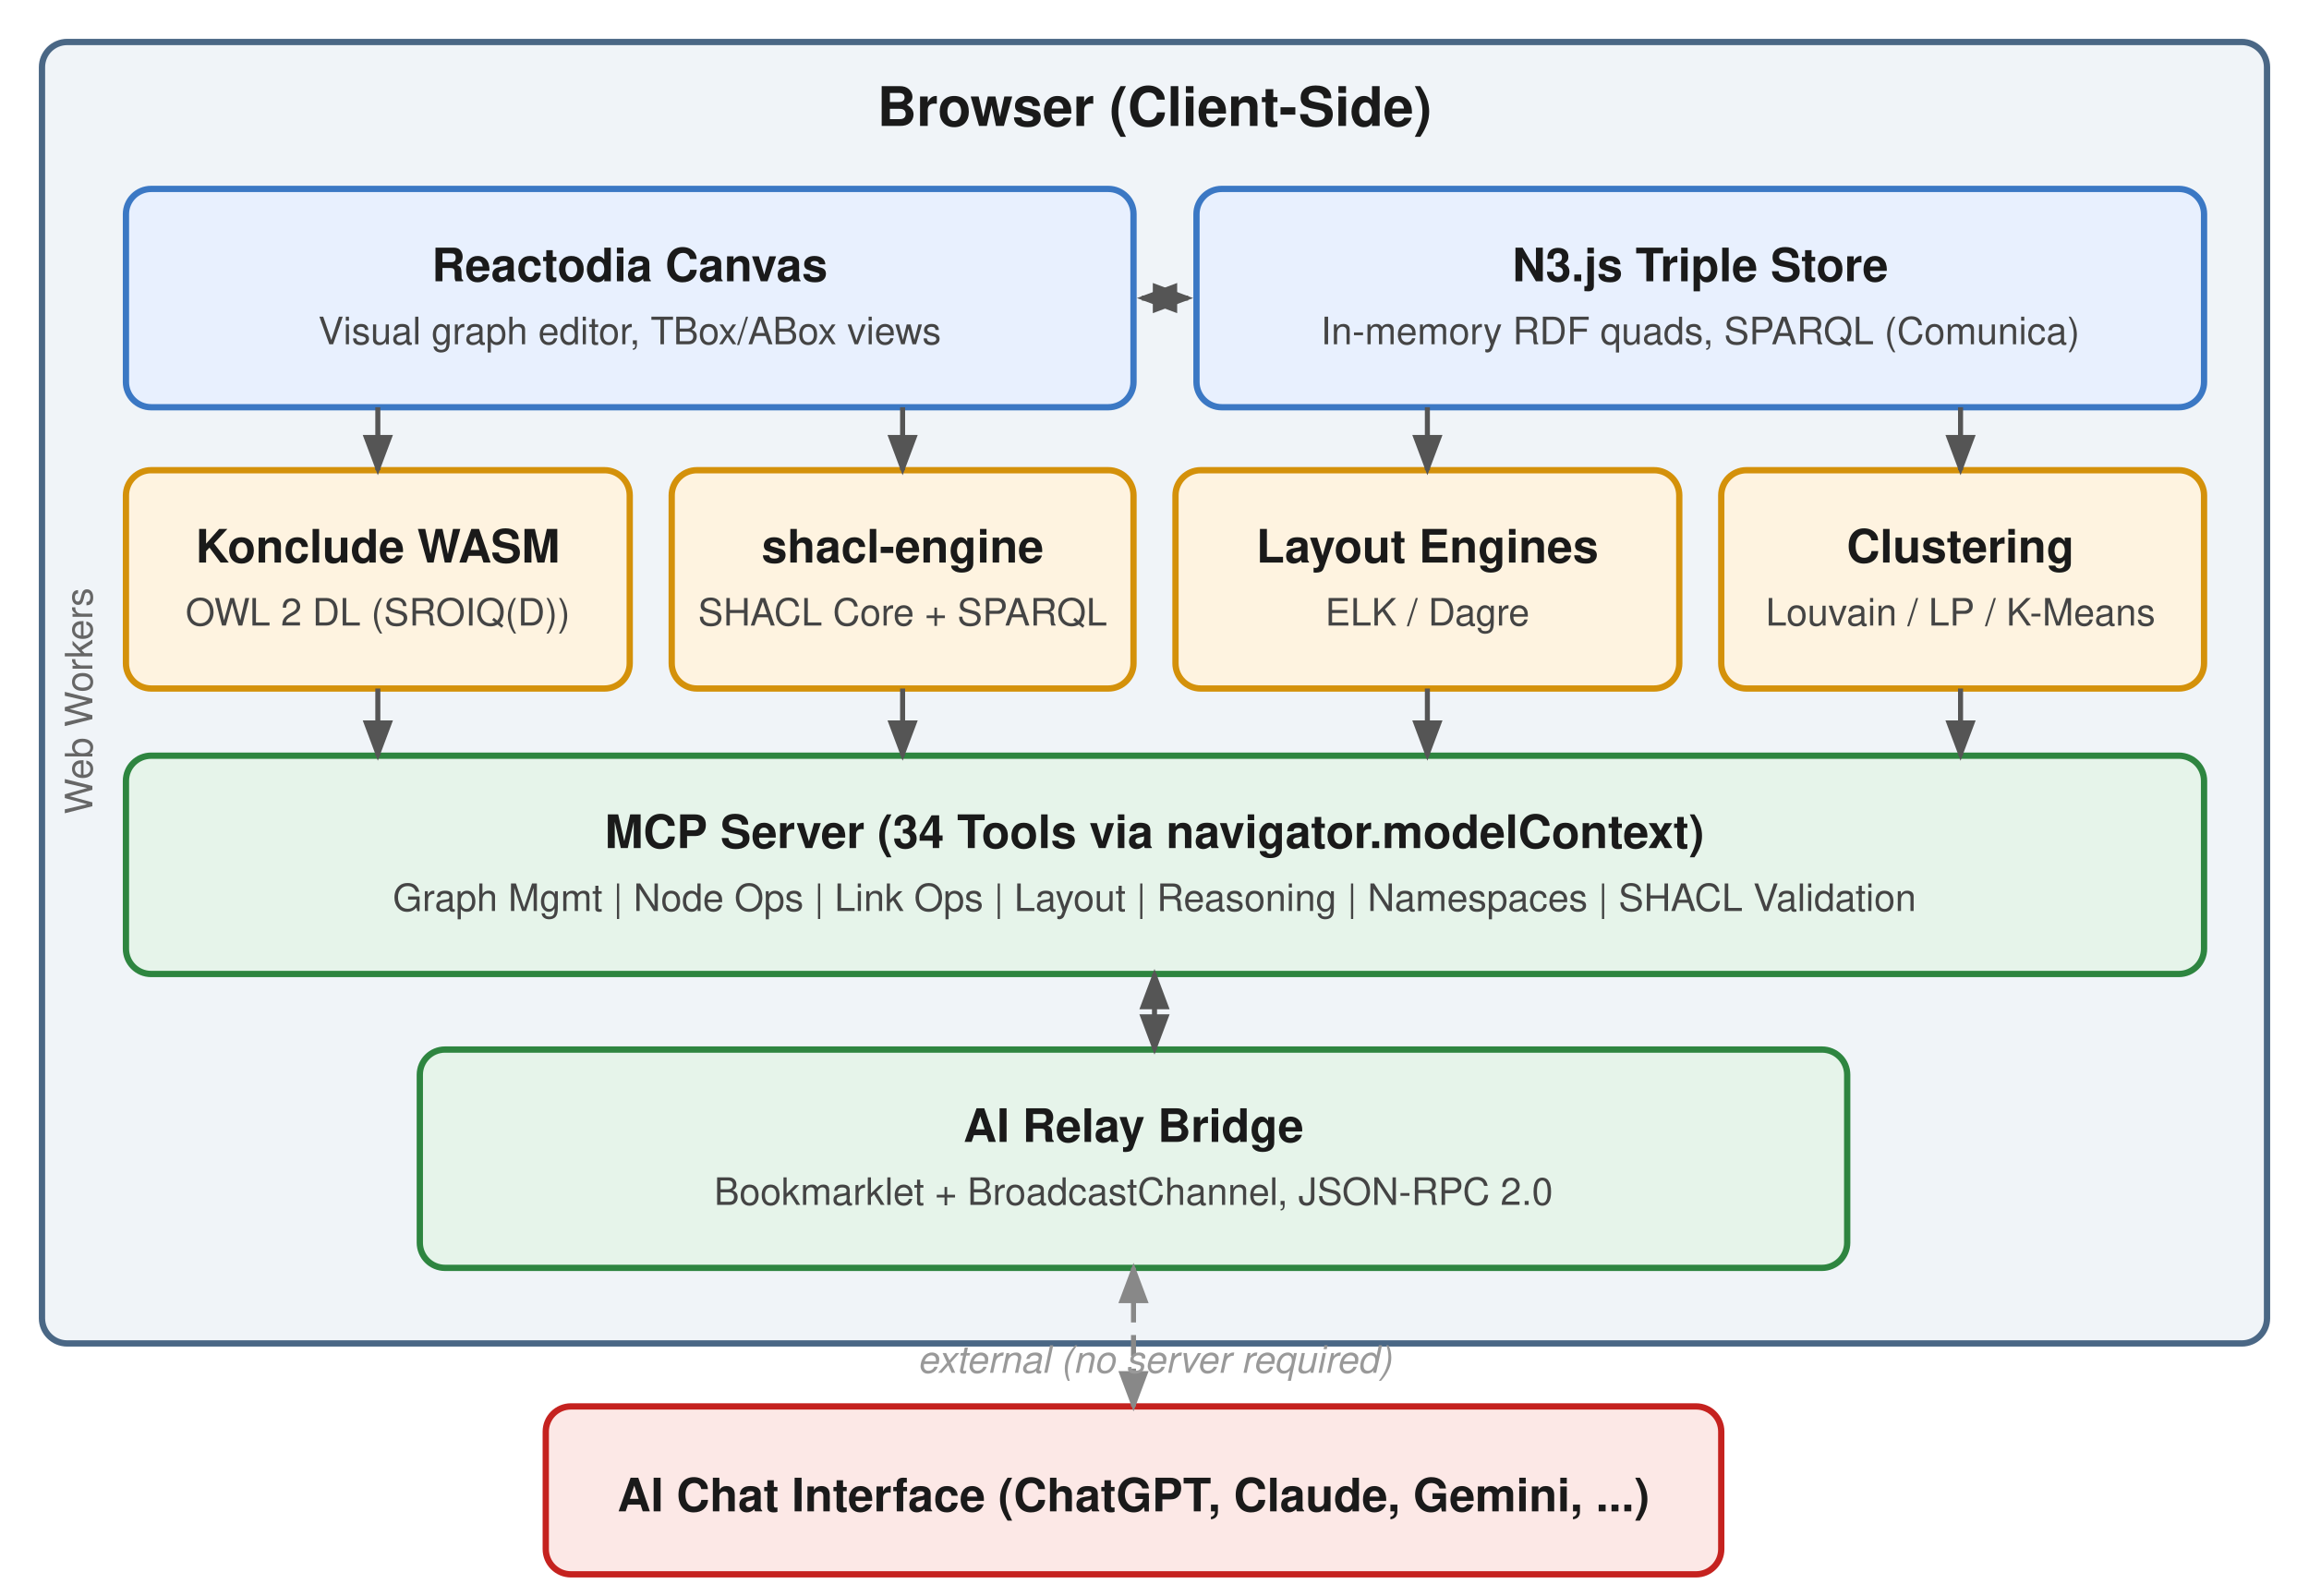
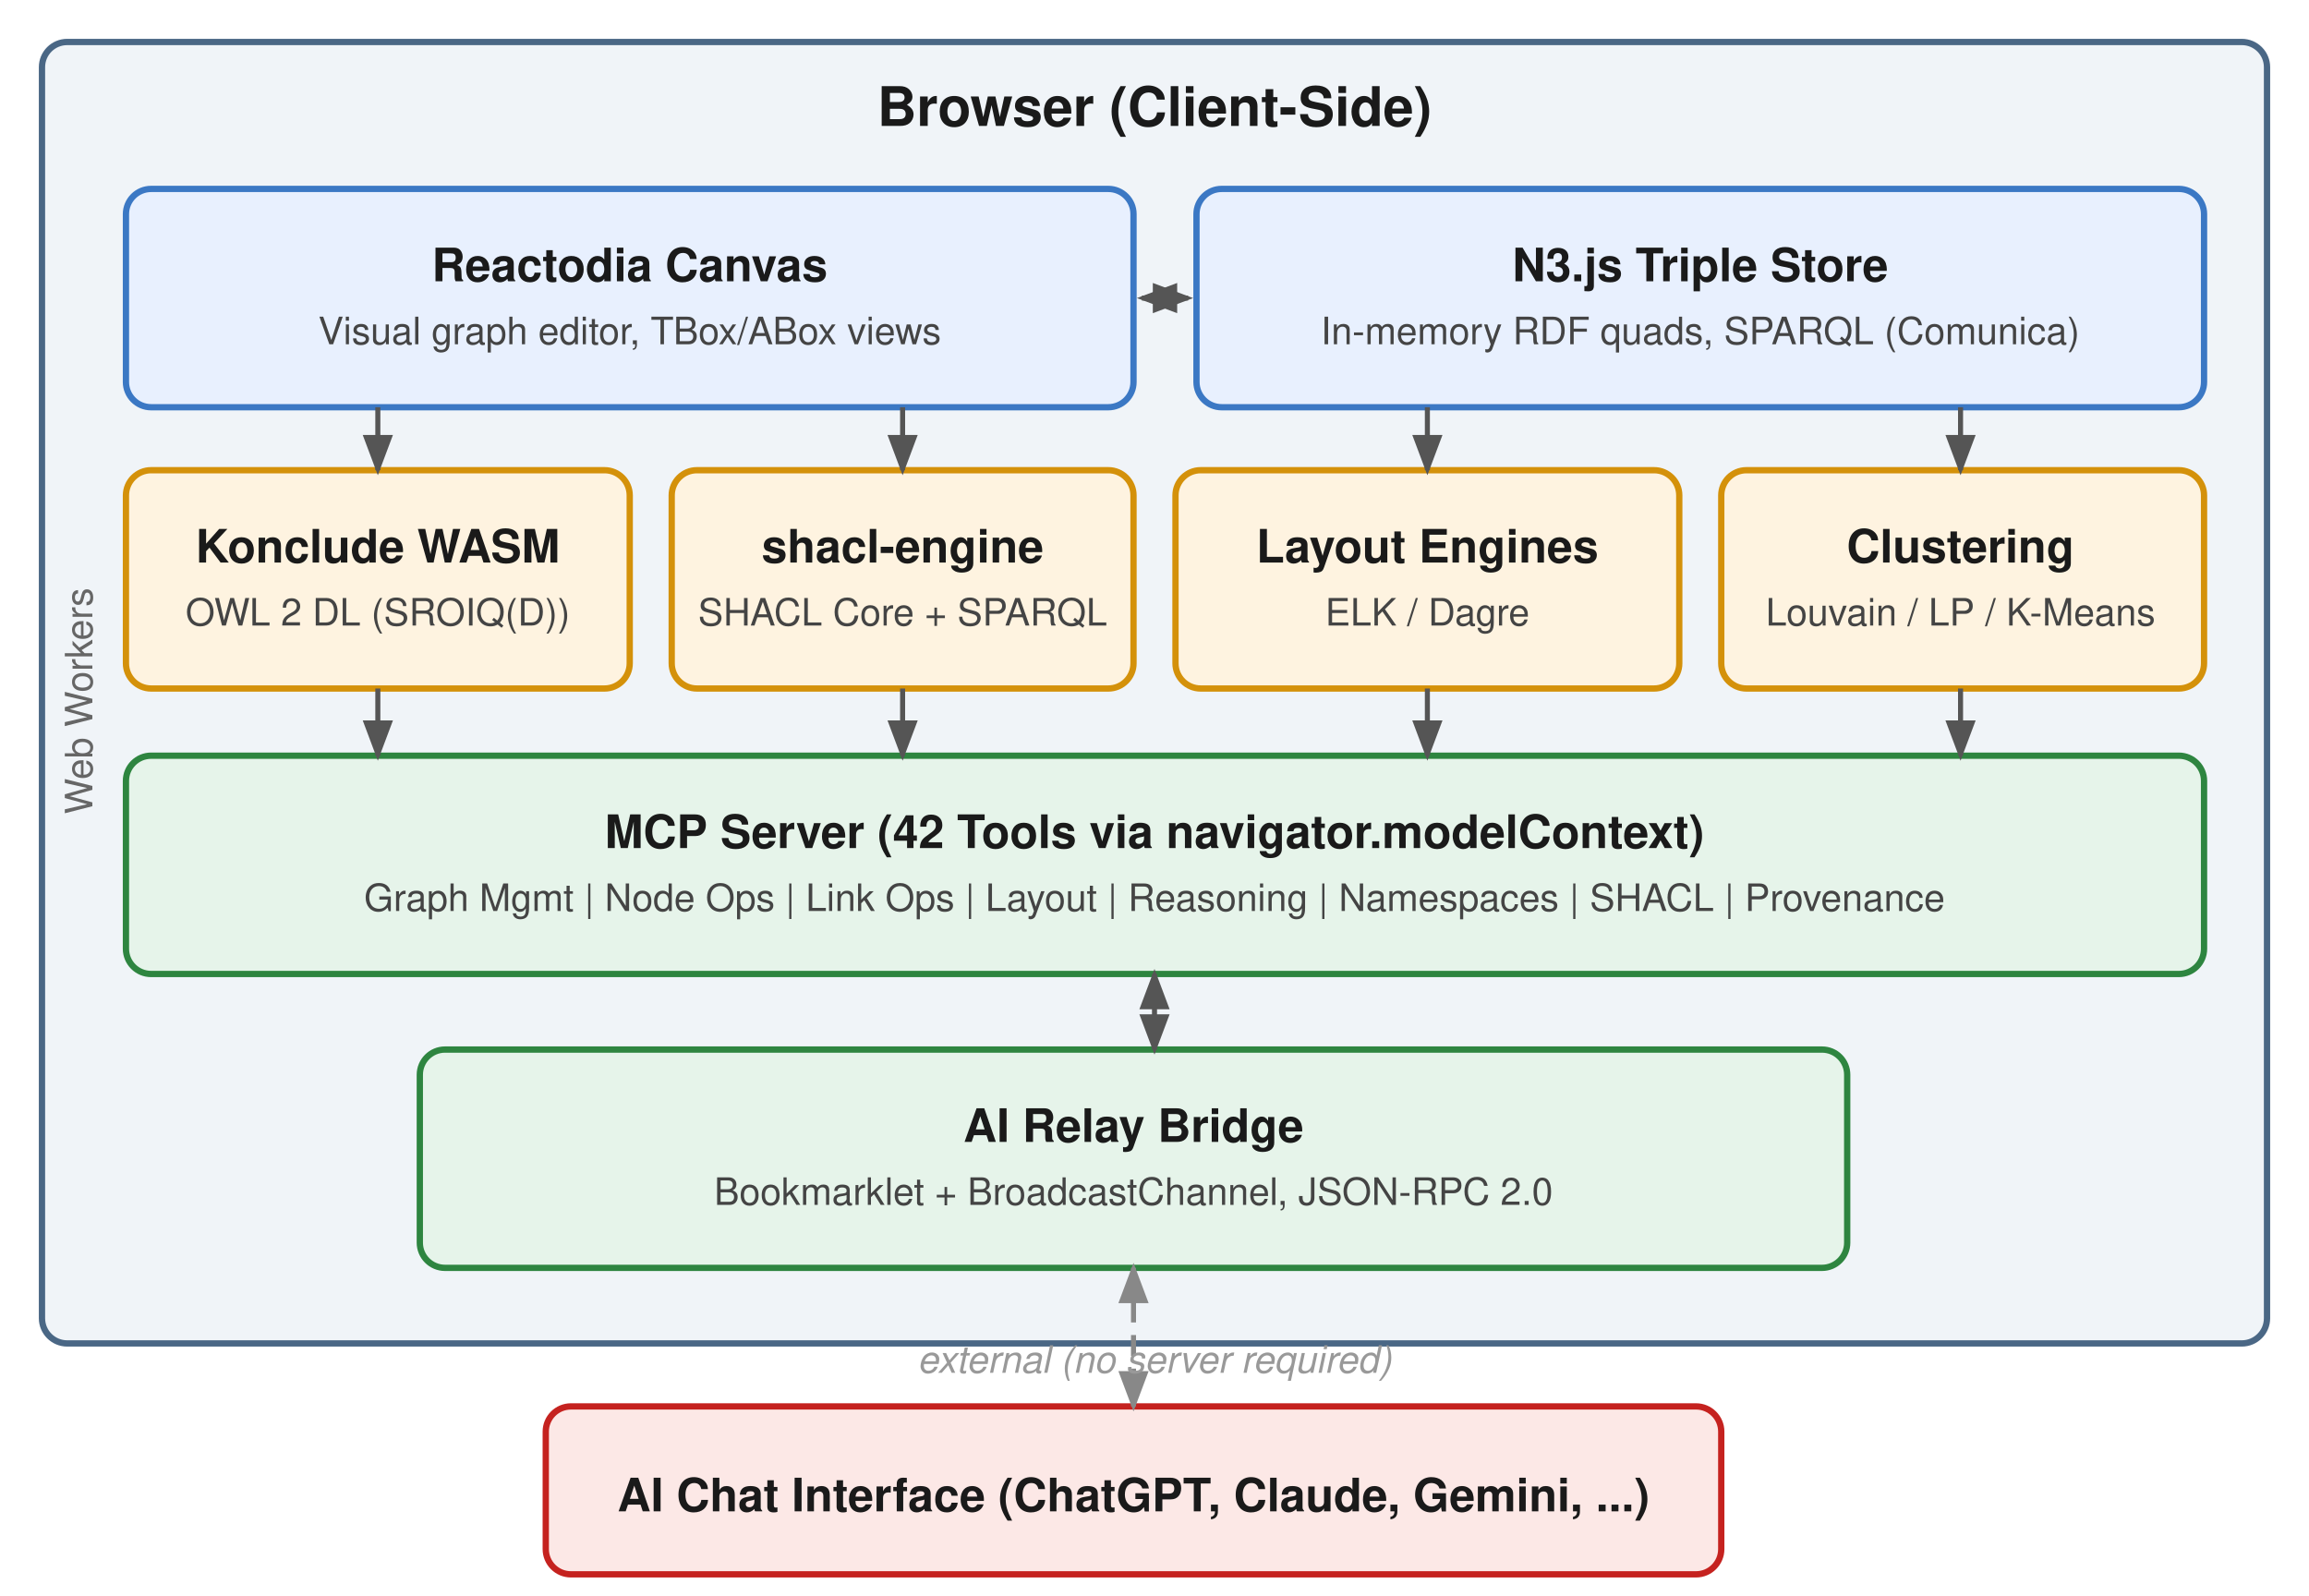
<svg xmlns="http://www.w3.org/2000/svg" width="550" height="380" viewBox="0 0 550 380">
  <defs>
    <style>
      .box { rx: 6; ry: 6; stroke-width: 1.5; }
      .browser-box { fill: #f0f4f8; stroke: #4a6785; }
      .core-box { fill: #e8f0fe; stroke: #3b78c4; }
      .worker-box { fill: #fef3e0; stroke: #d4910a; }
      .mcp-box { fill: #e6f4ea; stroke: #2e8540; }
      .external-box { fill: #fce8e6; stroke: #c5221f; }
      .label { font-family: "Helvetica Neue", Helvetica, Arial, sans-serif; fill: #1a1a1a; }
      .label-lg { font-size: 13px; font-weight: bold; }
      .label-md { font-size: 11px; font-weight: bold; }
      .label-sm { font-size: 10px; }
      .label-xs { font-size: 9px; fill: #444; }
      .arrow { stroke: #555; stroke-width: 1.2; fill: none; marker-end: url(#arrowhead); }
      .arrow-bidir { stroke: #555; stroke-width: 1.2; fill: none; marker-start: url(#arrowhead-rev); marker-end: url(#arrowhead); }
      .arrow-dashed { stroke: #888; stroke-width: 1.2; fill: none; stroke-dasharray: 5,3; marker-end: url(#arrowhead-gray); }
      .arrow-bidir-dashed { stroke: #888; stroke-width: 1.2; fill: none; stroke-dasharray: 5,3; marker-start: url(#arrowhead-gray-rev); marker-end: url(#arrowhead-gray); }
      .brace-text { font-size: 9px; fill: #666; font-family: "Helvetica Neue", Helvetica, Arial, sans-serif; }
    </style>
    <marker id="arrowhead" markerWidth="8" markerHeight="6" refX="7" refY="3" orient="auto">
      <polygon points="0 0, 8 3, 0 6" fill="#555" />
    </marker>
    <marker id="arrowhead-rev" markerWidth="8" markerHeight="6" refX="1" refY="3" orient="auto">
      <polygon points="8 0, 0 3, 8 6" fill="#555" />
    </marker>
    <marker id="arrowhead-gray" markerWidth="8" markerHeight="6" refX="7" refY="3" orient="auto">
      <polygon points="0 0, 8 3, 0 6" fill="#888" />
    </marker>
    <marker id="arrowhead-gray-rev" markerWidth="8" markerHeight="6" refX="1" refY="3" orient="auto">
      <polygon points="8 0, 0 3, 8 6" fill="#888" />
    </marker>
  </defs>
  <rect x="10" y="10" width="530" height="310" class="box browser-box" />
  <text x="275" y="30" text-anchor="middle" class="label label-lg">Browser (Client-Side)</text>
  <rect x="30" y="45" width="240" height="52" class="box core-box" />
  <text x="150" y="67" text-anchor="middle" class="label label-md">Reactodia Canvas</text>
  <text x="150" y="82" text-anchor="middle" class="label label-xs">Visual graph editor, TBox/ABox views</text>
  <rect x="285" y="45" width="240" height="52" class="box core-box" />
  <text x="405" y="67" text-anchor="middle" class="label label-md">N3.js Triple Store</text>
  <text x="405" y="82" text-anchor="middle" class="label label-xs">In-memory RDF quads, SPARQL (Comunica)</text>
  <line x1="272" y1="71" x2="283" y2="71" class="arrow-bidir" />
  <rect x="30" y="112" width="120" height="52" class="box worker-box" />
  <text x="90" y="134" text-anchor="middle" class="label label-md">Konclude WASM</text>
  <text x="90" y="149" text-anchor="middle" class="label label-xs">OWL 2 DL (SROIQ(D))</text>
  <rect x="160" y="112" width="110" height="52" class="box worker-box" />
  <text x="215" y="134" text-anchor="middle" class="label label-md">shacl-engine</text>
  <text x="215" y="149" text-anchor="middle" class="label label-xs">SHACL Core + SPARQL</text>
  <rect x="280" y="112" width="120" height="52" class="box worker-box" />
  <text x="340" y="134" text-anchor="middle" class="label label-md">Layout Engines</text>
  <text x="340" y="149" text-anchor="middle" class="label label-xs">ELK / Dagre</text>
  <rect x="410" y="112" width="115" height="52" class="box worker-box" />
  <text x="467" y="134" text-anchor="middle" class="label label-md">Clustering</text>
  <text x="467" y="149" text-anchor="middle" class="label label-xs">Louvain / LP / K-Means</text>
  <text x="22" y="140" text-anchor="end" class="brace-text" transform="rotate(-90, 22, 140)">Web Workers</text>
  <line x1="90" y1="97" x2="90" y2="112" class="arrow" />
  <line x1="215" y1="97" x2="215" y2="112" class="arrow" />
  <line x1="340" y1="97" x2="340" y2="112" class="arrow" />
  <line x1="467" y1="97" x2="467" y2="112" class="arrow" />
  <rect x="30" y="180" width="495" height="52" class="box mcp-box" />
-   <text x="275" y="202" text-anchor="middle" class="label label-md">MCP Server (34 Tools via navigator.modelContext)</text>
-   <text x="275" y="217" text-anchor="middle" class="label label-xs">Graph Mgmt | Node Ops | Link Ops | Layout | Reasoning | Namespaces | SHACL Validation</text>
+   <text x="275" y="202" text-anchor="middle" class="label label-md">MCP Server (42 Tools via navigator.modelContext)</text>
+   <text x="275" y="217" text-anchor="middle" class="label label-xs">Graph Mgmt | Node Ops | Link Ops | Layout | Reasoning | Namespaces | SHACL | Provenance</text>
  <line x1="90" y1="164" x2="90" y2="180" class="arrow" />
  <line x1="215" y1="164" x2="215" y2="180" class="arrow" />
  <line x1="340" y1="164" x2="340" y2="180" class="arrow" />
  <line x1="467" y1="164" x2="467" y2="180" class="arrow" />
  <rect x="100" y="250" width="340" height="52" class="box mcp-box" />
  <text x="270" y="272" text-anchor="middle" class="label label-md">AI Relay Bridge</text>
  <text x="270" y="287" text-anchor="middle" class="label label-xs">Bookmarklet + BroadcastChannel, JSON-RPC 2.0</text>
  <line x1="275" y1="232" x2="275" y2="250" class="arrow-bidir" />
  <rect x="130" y="335" width="280" height="40" class="box external-box" />
  <text x="270" y="360" text-anchor="middle" class="label label-md">AI Chat Interface (ChatGPT, Claude, Gemini, ...)</text>
  <line x1="270" y1="302" x2="270" y2="335" class="arrow-bidir-dashed" />
  <text x="275" y="327" text-anchor="middle" class="label label-xs" style="fill: #999; font-style: italic;">external (no server required)</text>
</svg>
